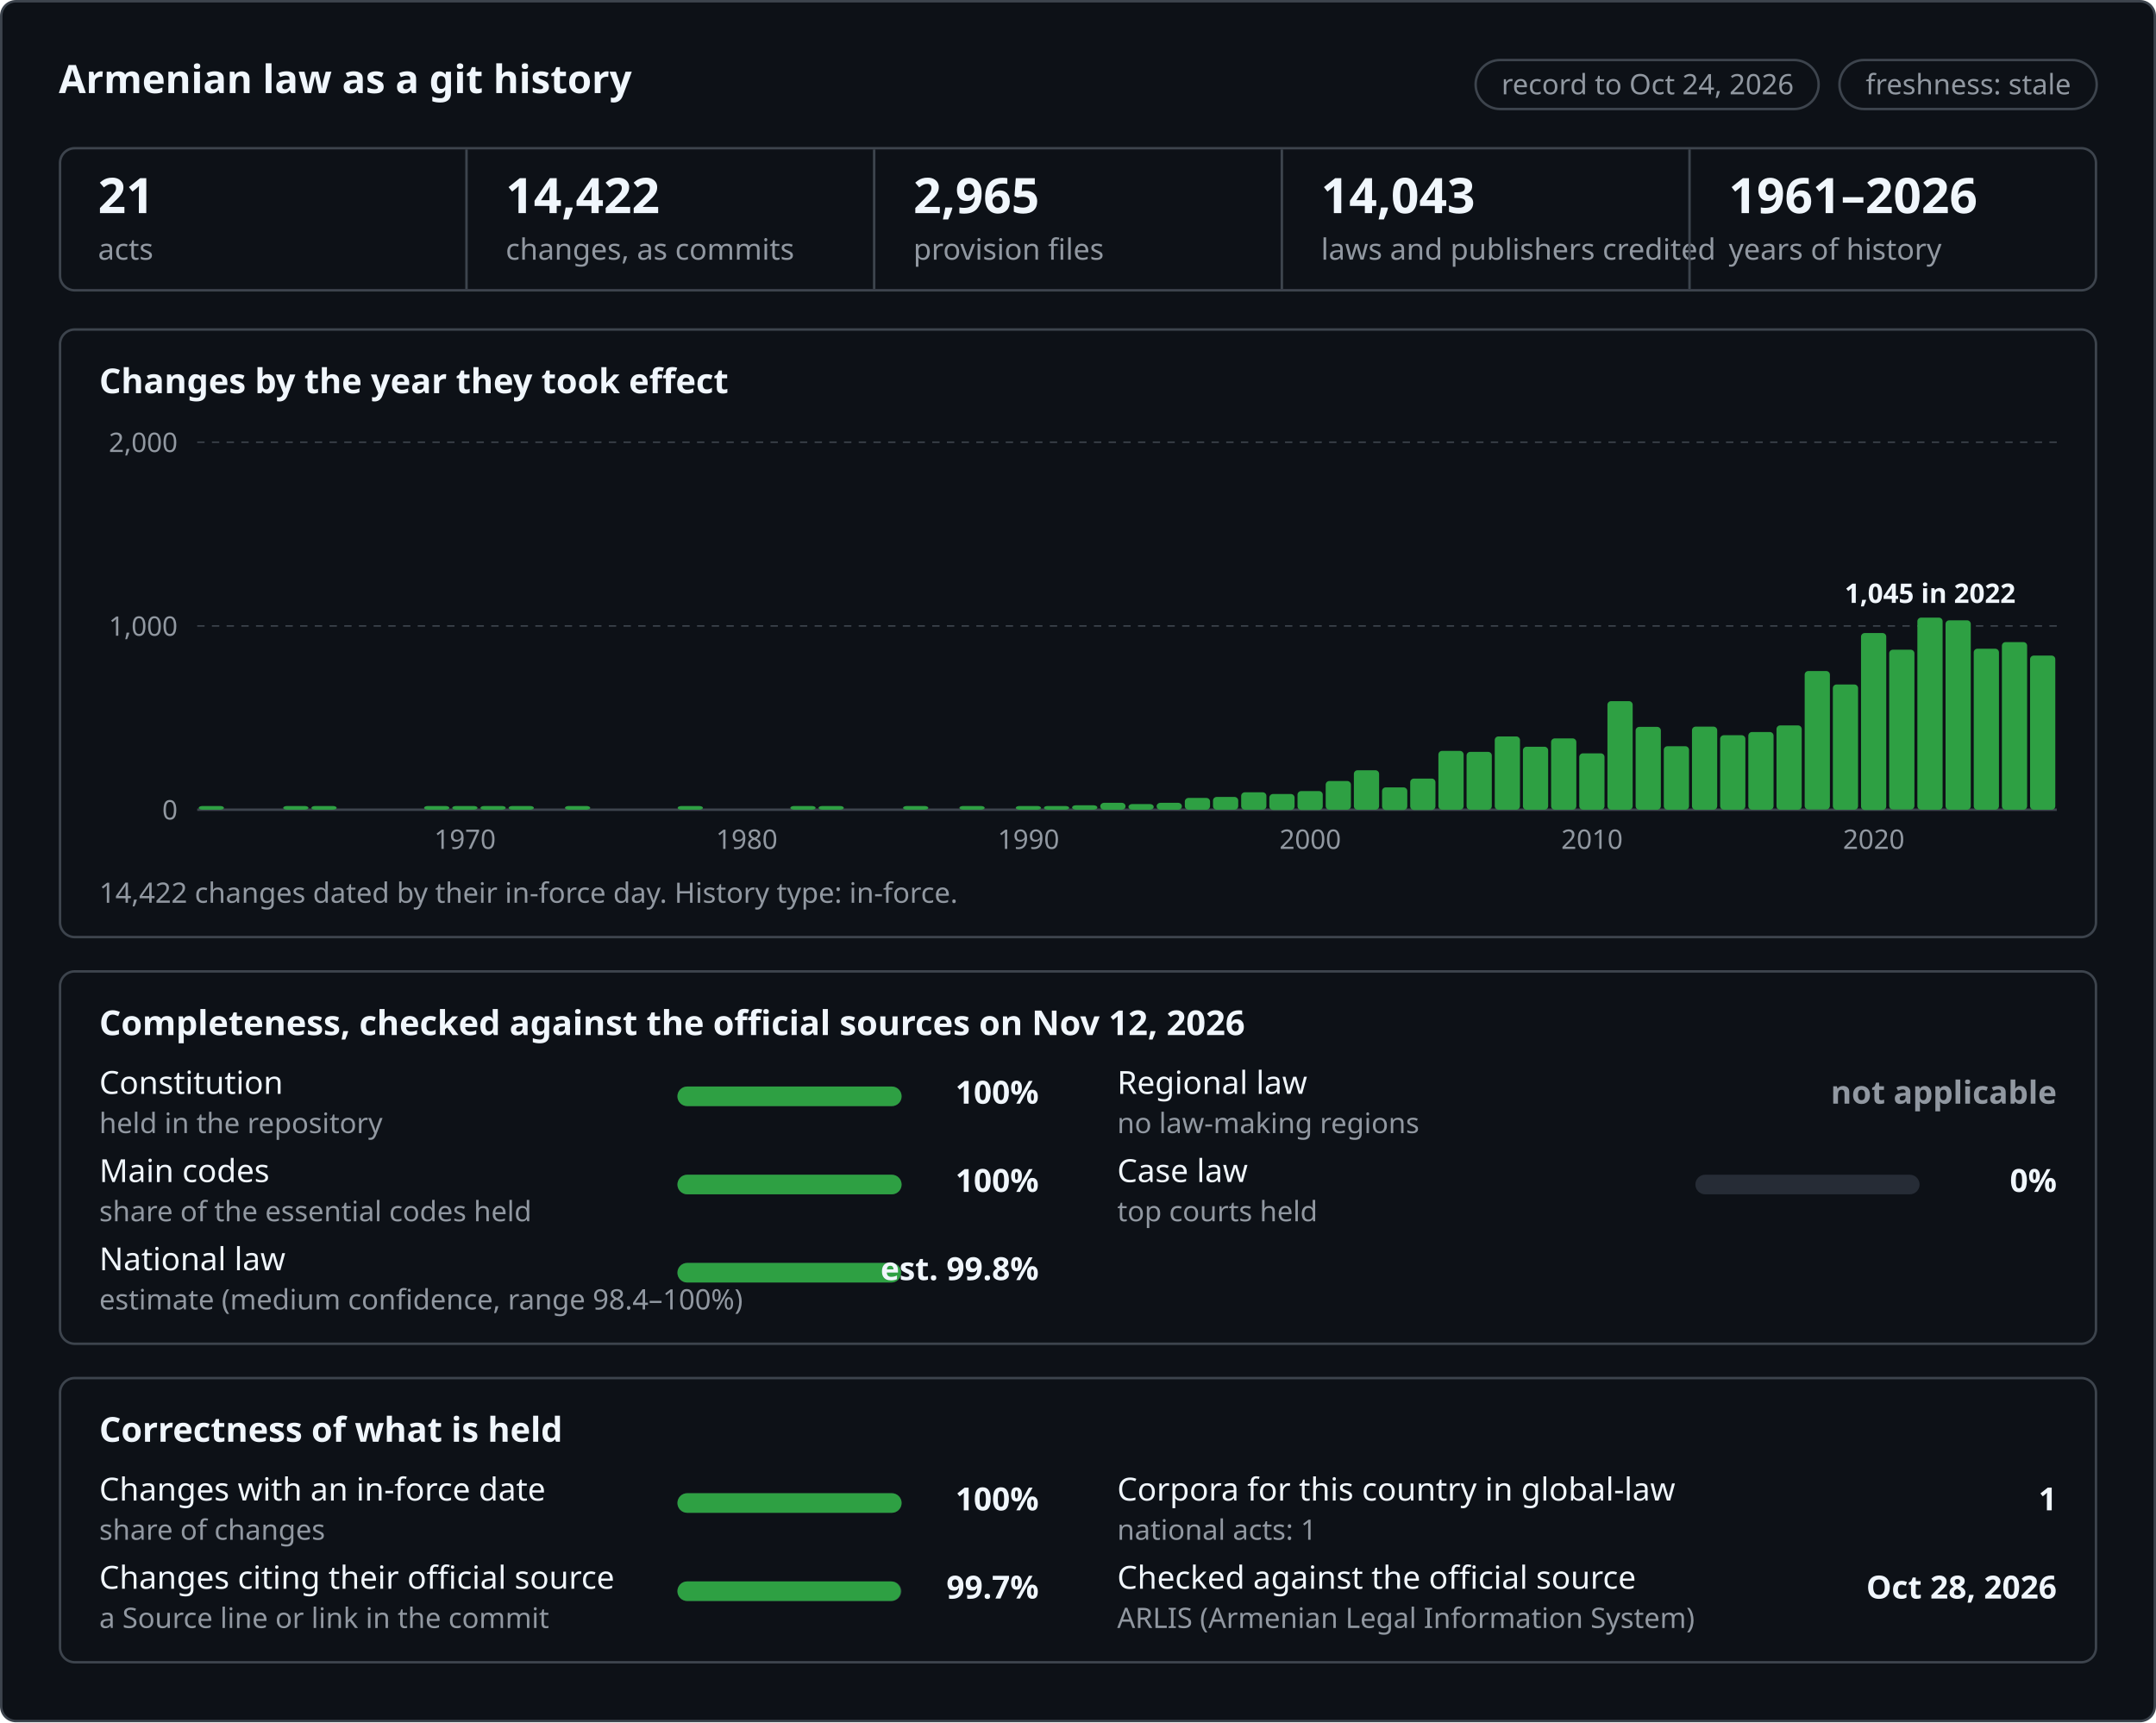
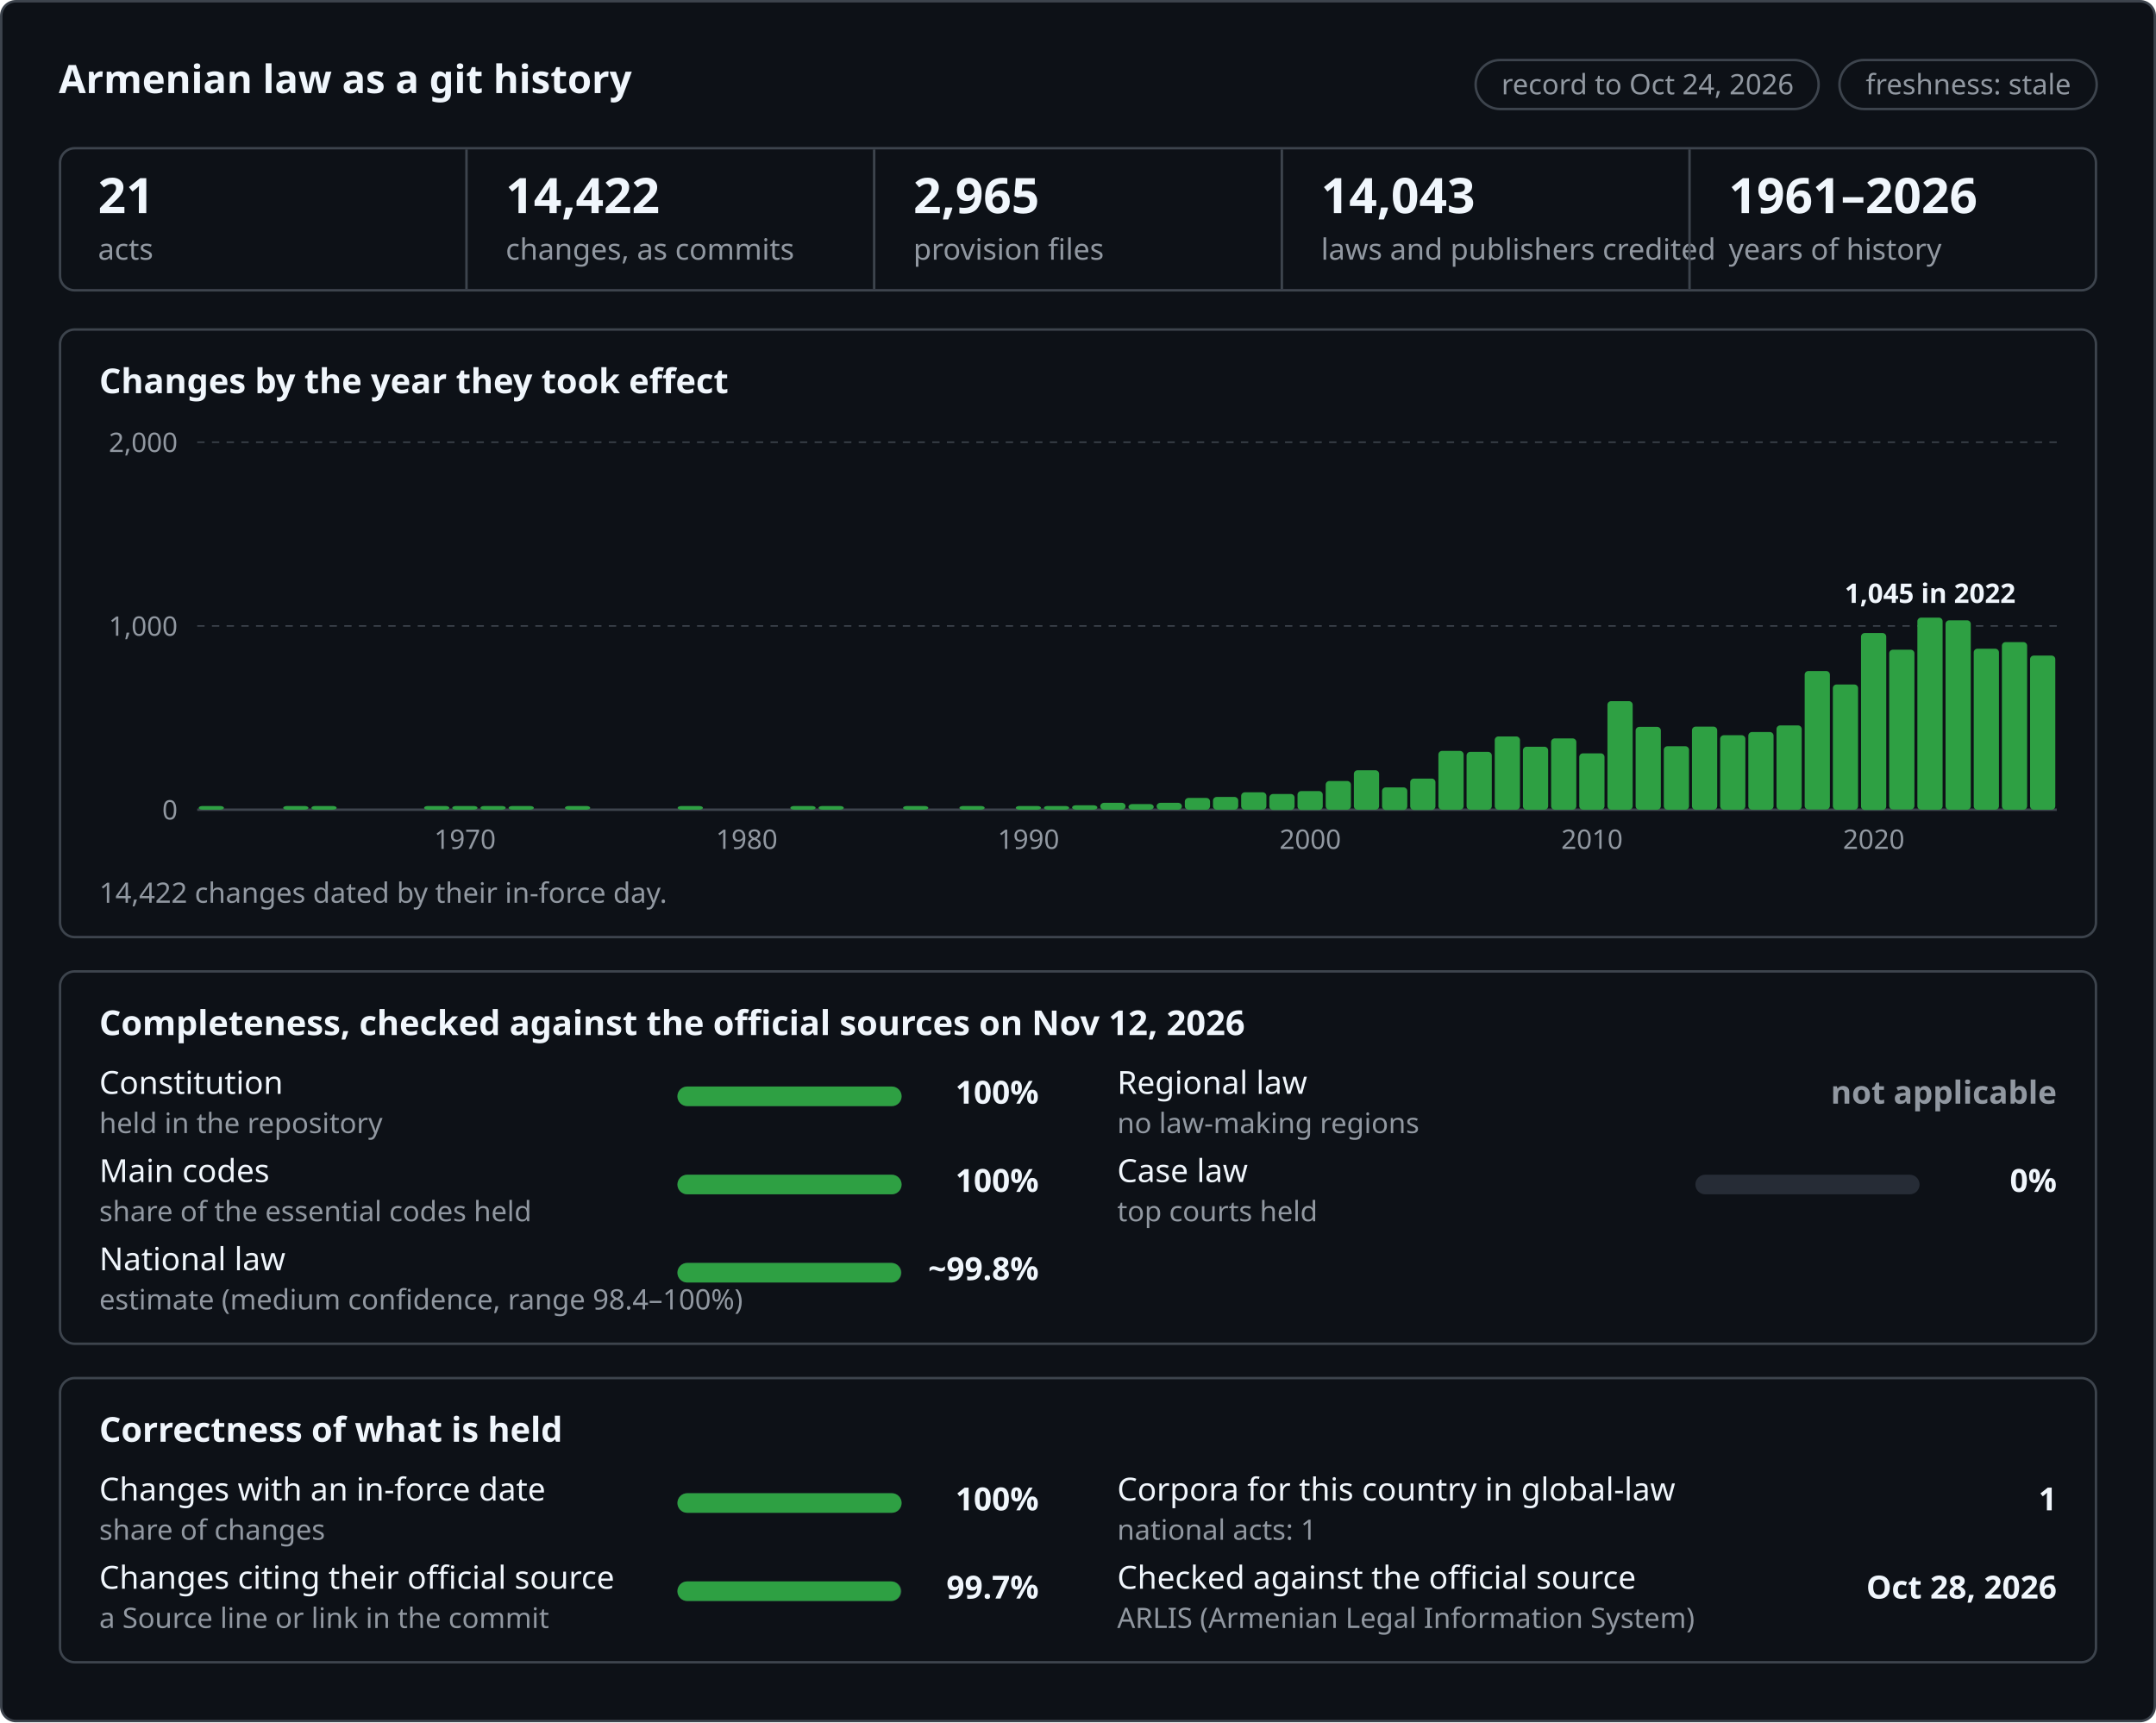
<svg xmlns="http://www.w3.org/2000/svg" width="880" height="703" viewBox="0 0 880 703" font-family="-apple-system,BlinkMacSystemFont,Segoe UI,Noto Sans,Helvetica,Arial,sans-serif">
  <rect x="0.5" y="0.5" width="879" height="702" rx="6" fill="#0d1117" stroke="#3d444d" />
  <text x="24" y="38" font-size="16" font-weight="600" fill="#f0f6fc">Armenian law as a git history</text>
  <rect x="602.3" y="24.5" width="140" height="20" rx="10" fill="none" stroke="#3d444d" />
  <text x="672.5" y="38.5" font-size="11.5" font-weight="500" text-anchor="middle" fill="#9198a1">record to Oct 24, 2026</text>
  <rect x="750.8" y="24.5" width="105" height="20" rx="10" fill="none" stroke="#3d444d" />
  <text x="803.4" y="38.5" font-size="11.5" font-weight="500" text-anchor="middle" fill="#9198a1">freshness: stale</text>
  <rect x="24.5" y="60.5" width="831" height="58" rx="6" fill="#0d1117" stroke="#3d444d" />
  <text x="40.0" y="87" font-size="20" font-weight="600" fill="#f0f6fc">21</text>
  <text x="40.0" y="106" font-size="12" fill="#9198a1">acts</text>
  <line x1="190.4" y1="61" x2="190.4" y2="118" stroke="#3d444d" />
  <text x="206.4" y="87" font-size="20" font-weight="600" fill="#f0f6fc">14,422</text>
  <text x="206.4" y="106" font-size="12" fill="#9198a1">changes, as commits</text>
  <line x1="356.8" y1="61" x2="356.8" y2="118" stroke="#3d444d" />
  <text x="372.8" y="87" font-size="20" font-weight="600" fill="#f0f6fc">2,965</text>
  <text x="372.8" y="106" font-size="12" fill="#9198a1">provision files</text>
  <line x1="523.2" y1="61" x2="523.2" y2="118" stroke="#3d444d" />
  <text x="539.2" y="87" font-size="20" font-weight="600" fill="#f0f6fc">14,043</text>
  <text x="539.2" y="106" font-size="12" fill="#9198a1" textLength="142" lengthAdjust="spacingAndGlyphs">laws and publishers credited</text>
  <line x1="689.6" y1="61" x2="689.6" y2="118" stroke="#3d444d" />
  <text x="705.6" y="87" font-size="20" font-weight="600" fill="#f0f6fc">1961–2026</text>
  <text x="705.6" y="106" font-size="12" fill="#9198a1">years of history</text>
  <rect x="24.5" y="134.5" width="831" height="248" rx="6" fill="#0d1117" stroke="#3d444d" />
  <text x="40.5" y="160.5" font-size="14" font-weight="600" fill="#f0f6fc">Changes by the year they took effect</text>
  <line x1="80.5" y1="330.5" x2="839.5" y2="330.5" stroke="#3d444d" stroke-width="1" />
  <text x="72.5" y="334.5" font-size="11" text-anchor="end" fill="#9198a1">0</text>
  <line x1="80.5" y1="255.5" x2="839.5" y2="255.5" stroke="#3d444d" stroke-width="0.6" stroke-dasharray="3 3" />
  <text x="72.5" y="259.5" font-size="11" text-anchor="end" fill="#9198a1">1,000</text>
  <line x1="80.5" y1="180.5" x2="839.5" y2="180.5" stroke="#3d444d" stroke-width="0.6" stroke-dasharray="3 3" />
  <text x="72.5" y="184.5" font-size="11" text-anchor="end" fill="#9198a1">2,000</text>
  <rect x="81.10" y="329.0" width="10.30" height="1.5" rx="1.5" fill="#2ea043" />
  <rect x="115.60" y="329.0" width="10.30" height="1.5" rx="1.5" fill="#2ea043" />
  <rect x="127.10" y="329.0" width="10.30" height="1.5" rx="1.5" fill="#2ea043" />
  <rect x="173.10" y="329.0" width="10.30" height="1.5" rx="1.5" fill="#2ea043" />
  <rect x="184.60" y="329.0" width="10.30" height="1.5" rx="1.5" fill="#2ea043" />
  <text x="189.8" y="346.5" font-size="11" text-anchor="middle" fill="#9198a1">1970</text>
  <rect x="196.10" y="329.0" width="10.30" height="1.5" rx="1.5" fill="#2ea043" />
  <rect x="207.60" y="329.0" width="10.30" height="1.5" rx="1.5" fill="#2ea043" />
  <rect x="230.60" y="329.0" width="10.30" height="1.5" rx="1.5" fill="#2ea043" />
  <rect x="276.60" y="329.0" width="10.30" height="1.5" rx="1.5" fill="#2ea043" />
  <text x="304.8" y="346.5" font-size="11" text-anchor="middle" fill="#9198a1">1980</text>
  <rect x="322.60" y="329.0" width="10.30" height="1.5" rx="1.5" fill="#2ea043" />
  <rect x="334.10" y="329.0" width="10.30" height="1.5" rx="1.5" fill="#2ea043" />
  <rect x="368.60" y="329.0" width="10.30" height="1.5" rx="1.5" fill="#2ea043" />
  <rect x="391.60" y="329.0" width="10.30" height="1.5" rx="1.5" fill="#2ea043" />
  <rect x="414.60" y="329.0" width="10.30" height="1.5" rx="1.5" fill="#2ea043" />
  <text x="419.8" y="346.5" font-size="11" text-anchor="middle" fill="#9198a1">1990</text>
  <rect x="426.10" y="329.0" width="10.30" height="1.5" rx="1.5" fill="#2ea043" />
  <rect x="437.60" y="328.7" width="10.30" height="1.8" rx="1.5" fill="#2ea043" />
  <rect x="449.10" y="327.7" width="10.30" height="2.8" rx="1.5" fill="#2ea043" />
  <rect x="460.60" y="328.2" width="10.30" height="2.3" rx="1.5" fill="#2ea043" />
  <rect x="472.10" y="327.7" width="10.30" height="2.8" rx="1.5" fill="#2ea043" />
  <rect x="483.60" y="325.7" width="10.30" height="4.8" rx="1.5" fill="#2ea043" />
  <rect x="495.10" y="325.3" width="10.30" height="5.2" rx="1.5" fill="#2ea043" />
  <rect x="506.60" y="323.4" width="10.30" height="7.1" rx="1.5" fill="#2ea043" />
  <rect x="518.10" y="324.1" width="10.30" height="6.5" rx="1.5" fill="#2ea043" />
  <rect x="529.60" y="322.9" width="10.30" height="7.7" rx="1.5" fill="#2ea043" />
  <text x="534.8" y="346.5" font-size="11" text-anchor="middle" fill="#9198a1">2000</text>
  <rect x="541.10" y="318.8" width="10.30" height="11.7" rx="1.5" fill="#2ea043" />
  <rect x="552.60" y="314.4" width="10.30" height="16.1" rx="1.5" fill="#2ea043" />
  <rect x="564.10" y="321.4" width="10.30" height="9.2" rx="1.5" fill="#2ea043" />
  <rect x="575.60" y="317.8" width="10.30" height="12.8" rx="1.5" fill="#2ea043" />
  <rect x="587.10" y="306.5" width="10.30" height="24.0" rx="1.5" fill="#2ea043" />
  <rect x="598.60" y="306.9" width="10.30" height="23.6" rx="1.5" fill="#2ea043" />
  <rect x="610.10" y="300.6" width="10.30" height="29.9" rx="1.5" fill="#2ea043" />
  <rect x="621.60" y="304.8" width="10.30" height="25.7" rx="1.5" fill="#2ea043" />
  <rect x="633.10" y="301.4" width="10.30" height="29.1" rx="1.5" fill="#2ea043" />
  <rect x="644.60" y="307.5" width="10.30" height="23.0" rx="1.5" fill="#2ea043" />
  <text x="649.8" y="346.5" font-size="11" text-anchor="middle" fill="#9198a1">2010</text>
  <rect x="656.10" y="286.2" width="10.30" height="44.3" rx="1.5" fill="#2ea043" />
  <rect x="667.60" y="296.7" width="10.30" height="33.8" rx="1.5" fill="#2ea043" />
  <rect x="679.10" y="304.6" width="10.30" height="25.9" rx="1.5" fill="#2ea043" />
  <rect x="690.60" y="296.6" width="10.30" height="33.9" rx="1.5" fill="#2ea043" />
  <rect x="702.10" y="300.1" width="10.30" height="30.4" rx="1.5" fill="#2ea043" />
  <rect x="713.60" y="298.8" width="10.30" height="31.7" rx="1.5" fill="#2ea043" />
  <rect x="725.10" y="296.1" width="10.30" height="34.4" rx="1.5" fill="#2ea043" />
  <rect x="736.60" y="273.9" width="10.30" height="56.5" rx="1.5" fill="#2ea043" />
  <rect x="748.10" y="279.4" width="10.30" height="51.1" rx="1.5" fill="#2ea043" />
  <rect x="759.60" y="258.4" width="10.30" height="72.2" rx="1.5" fill="#2ea043" />
  <text x="764.8" y="346.5" font-size="11" text-anchor="middle" fill="#9198a1">2020</text>
  <rect x="771.10" y="265.2" width="10.30" height="65.2" rx="1.5" fill="#2ea043" />
  <rect x="782.60" y="252.1" width="10.30" height="78.4" rx="1.5" fill="#2ea043" />
  <text x="787.8" y="246.1" font-size="11" font-weight="600" text-anchor="middle" fill="#f0f6fc">1,045 in 2022</text>
  <rect x="794.10" y="253.2" width="10.30" height="77.3" rx="1.5" fill="#2ea043" />
  <rect x="805.60" y="264.8" width="10.30" height="65.7" rx="1.5" fill="#2ea043" />
  <rect x="817.10" y="262.1" width="10.30" height="68.4" rx="1.5" fill="#2ea043" />
  <rect x="828.60" y="267.6" width="10.30" height="62.9" rx="1.5" fill="#2ea043" />
-   <text x="40.5" y="368.5" font-size="11.5" fill="#9198a1">14,422 changes dated by their in-force day. History type: in-force.</text>
+   <text x="40.5" y="368.5" font-size="11.5" fill="#9198a1">14,422 changes dated by their in-force day.</text>
  <rect x="24.5" y="396.5" width="831" height="152" rx="6" fill="#0d1117" stroke="#3d444d" />
  <text x="40.5" y="422.5" font-size="14" font-weight="600" fill="#f0f6fc">Completeness, checked against the official sources on Nov 12, 2026</text>
  <text x="40.5" y="446.5" font-size="13" fill="#f0f6fc">Constitution</text>
  <text x="40.5" y="462.5" font-size="11.5" fill="#9198a1">held in the repository</text>
  <g>
    <rect x="276.5" y="443.5" width="91.5" height="8" rx="4" fill="#262c36" />
    <rect x="276.5" y="443.5" width="91.5" height="8" rx="4" fill="#2ea043" />
  </g>
  <text x="424.0" y="450.5" font-size="13" font-weight="600" text-anchor="end" fill="#f0f6fc">100%</text>
  <text x="40.5" y="482.5" font-size="13" fill="#f0f6fc">Main codes</text>
  <text x="40.5" y="498.5" font-size="11.5" fill="#9198a1">share of the essential codes held</text>
  <g>
    <rect x="276.5" y="479.5" width="91.5" height="8" rx="4" fill="#262c36" />
    <rect x="276.5" y="479.5" width="91.5" height="8" rx="4" fill="#2ea043" />
  </g>
  <text x="424.0" y="486.5" font-size="13" font-weight="600" text-anchor="end" fill="#f0f6fc">100%</text>
  <text x="40.5" y="518.5" font-size="13" fill="#f0f6fc">National law</text>
  <text x="40.5" y="534.5" font-size="11.5" fill="#9198a1">estimate (medium confidence, range 98.4–100%)</text>
  <g>
    <rect x="276.5" y="515.5" width="91.5" height="8" rx="4" fill="#262c36" />
    <rect x="276.5" y="515.5" width="91.3" height="8" rx="4" fill="#2ea043" />
  </g>
-   <text x="424.0" y="522.5" font-size="13" font-weight="600" text-anchor="end" fill="#f0f6fc">est. 99.8%</text>
+   <text x="424.0" y="522.5" font-size="13" font-weight="600" text-anchor="end" fill="#f0f6fc">~99.8%</text>
  <text x="456.0" y="446.5" font-size="13" fill="#f0f6fc">Regional law</text>
  <text x="456.0" y="462.5" font-size="11.5" fill="#9198a1">no law-making regions</text>
  <text x="839.5" y="450.5" font-size="13" font-weight="600" text-anchor="end" fill="#9198a1">not applicable</text>
  <text x="456.0" y="482.5" font-size="13" fill="#f0f6fc">Case law</text>
  <text x="456.0" y="498.5" font-size="11.5" fill="#9198a1">top courts held</text>
  <g>
    <rect x="692.0" y="479.5" width="91.5" height="8" rx="4" fill="#262c36" />
  </g>
  <text x="839.5" y="486.5" font-size="13" font-weight="600" text-anchor="end" fill="#f0f6fc">0%</text>
  <rect x="24.5" y="562.5" width="831" height="116" rx="6" fill="#0d1117" stroke="#3d444d" />
  <text x="40.5" y="588.5" font-size="14" font-weight="600" fill="#f0f6fc">Correctness of what is held</text>
  <text x="40.5" y="612.5" font-size="13" fill="#f0f6fc">Changes with an in-force date</text>
  <text x="40.5" y="628.5" font-size="11.5" fill="#9198a1">share of changes</text>
  <g>
    <rect x="276.5" y="609.5" width="91.5" height="8" rx="4" fill="#262c36" />
    <rect x="276.5" y="609.5" width="91.5" height="8" rx="4" fill="#2ea043" />
  </g>
  <text x="424.0" y="616.5" font-size="13" font-weight="600" text-anchor="end" fill="#f0f6fc">100%</text>
  <text x="40.5" y="648.5" font-size="13" fill="#f0f6fc">Changes citing their official source</text>
  <text x="40.5" y="664.5" font-size="11.5" fill="#9198a1">a Source line or link in the commit</text>
  <g>
    <rect x="276.5" y="645.5" width="91.5" height="8" rx="4" fill="#262c36" />
    <rect x="276.5" y="645.5" width="91.2" height="8" rx="4" fill="#2ea043" />
  </g>
  <text x="424.0" y="652.5" font-size="13" font-weight="600" text-anchor="end" fill="#f0f6fc">99.7%</text>
  <text x="456.0" y="612.5" font-size="13" fill="#f0f6fc">Corpora for this country in global-law</text>
  <text x="456.0" y="628.5" font-size="11.5" fill="#9198a1">national acts: 1</text>
  <text x="839.5" y="616.5" font-size="13" font-weight="600" text-anchor="end" fill="#f0f6fc">1</text>
  <text x="456.0" y="648.5" font-size="13" fill="#f0f6fc">Checked against the official source</text>
  <text x="456.0" y="664.5" font-size="11.5" fill="#9198a1">ARLIS (Armenian Legal Information System)</text>
  <text x="839.5" y="652.5" font-size="13" font-weight="600" text-anchor="end" fill="#f0f6fc">Oct 28, 2026</text>
</svg>
